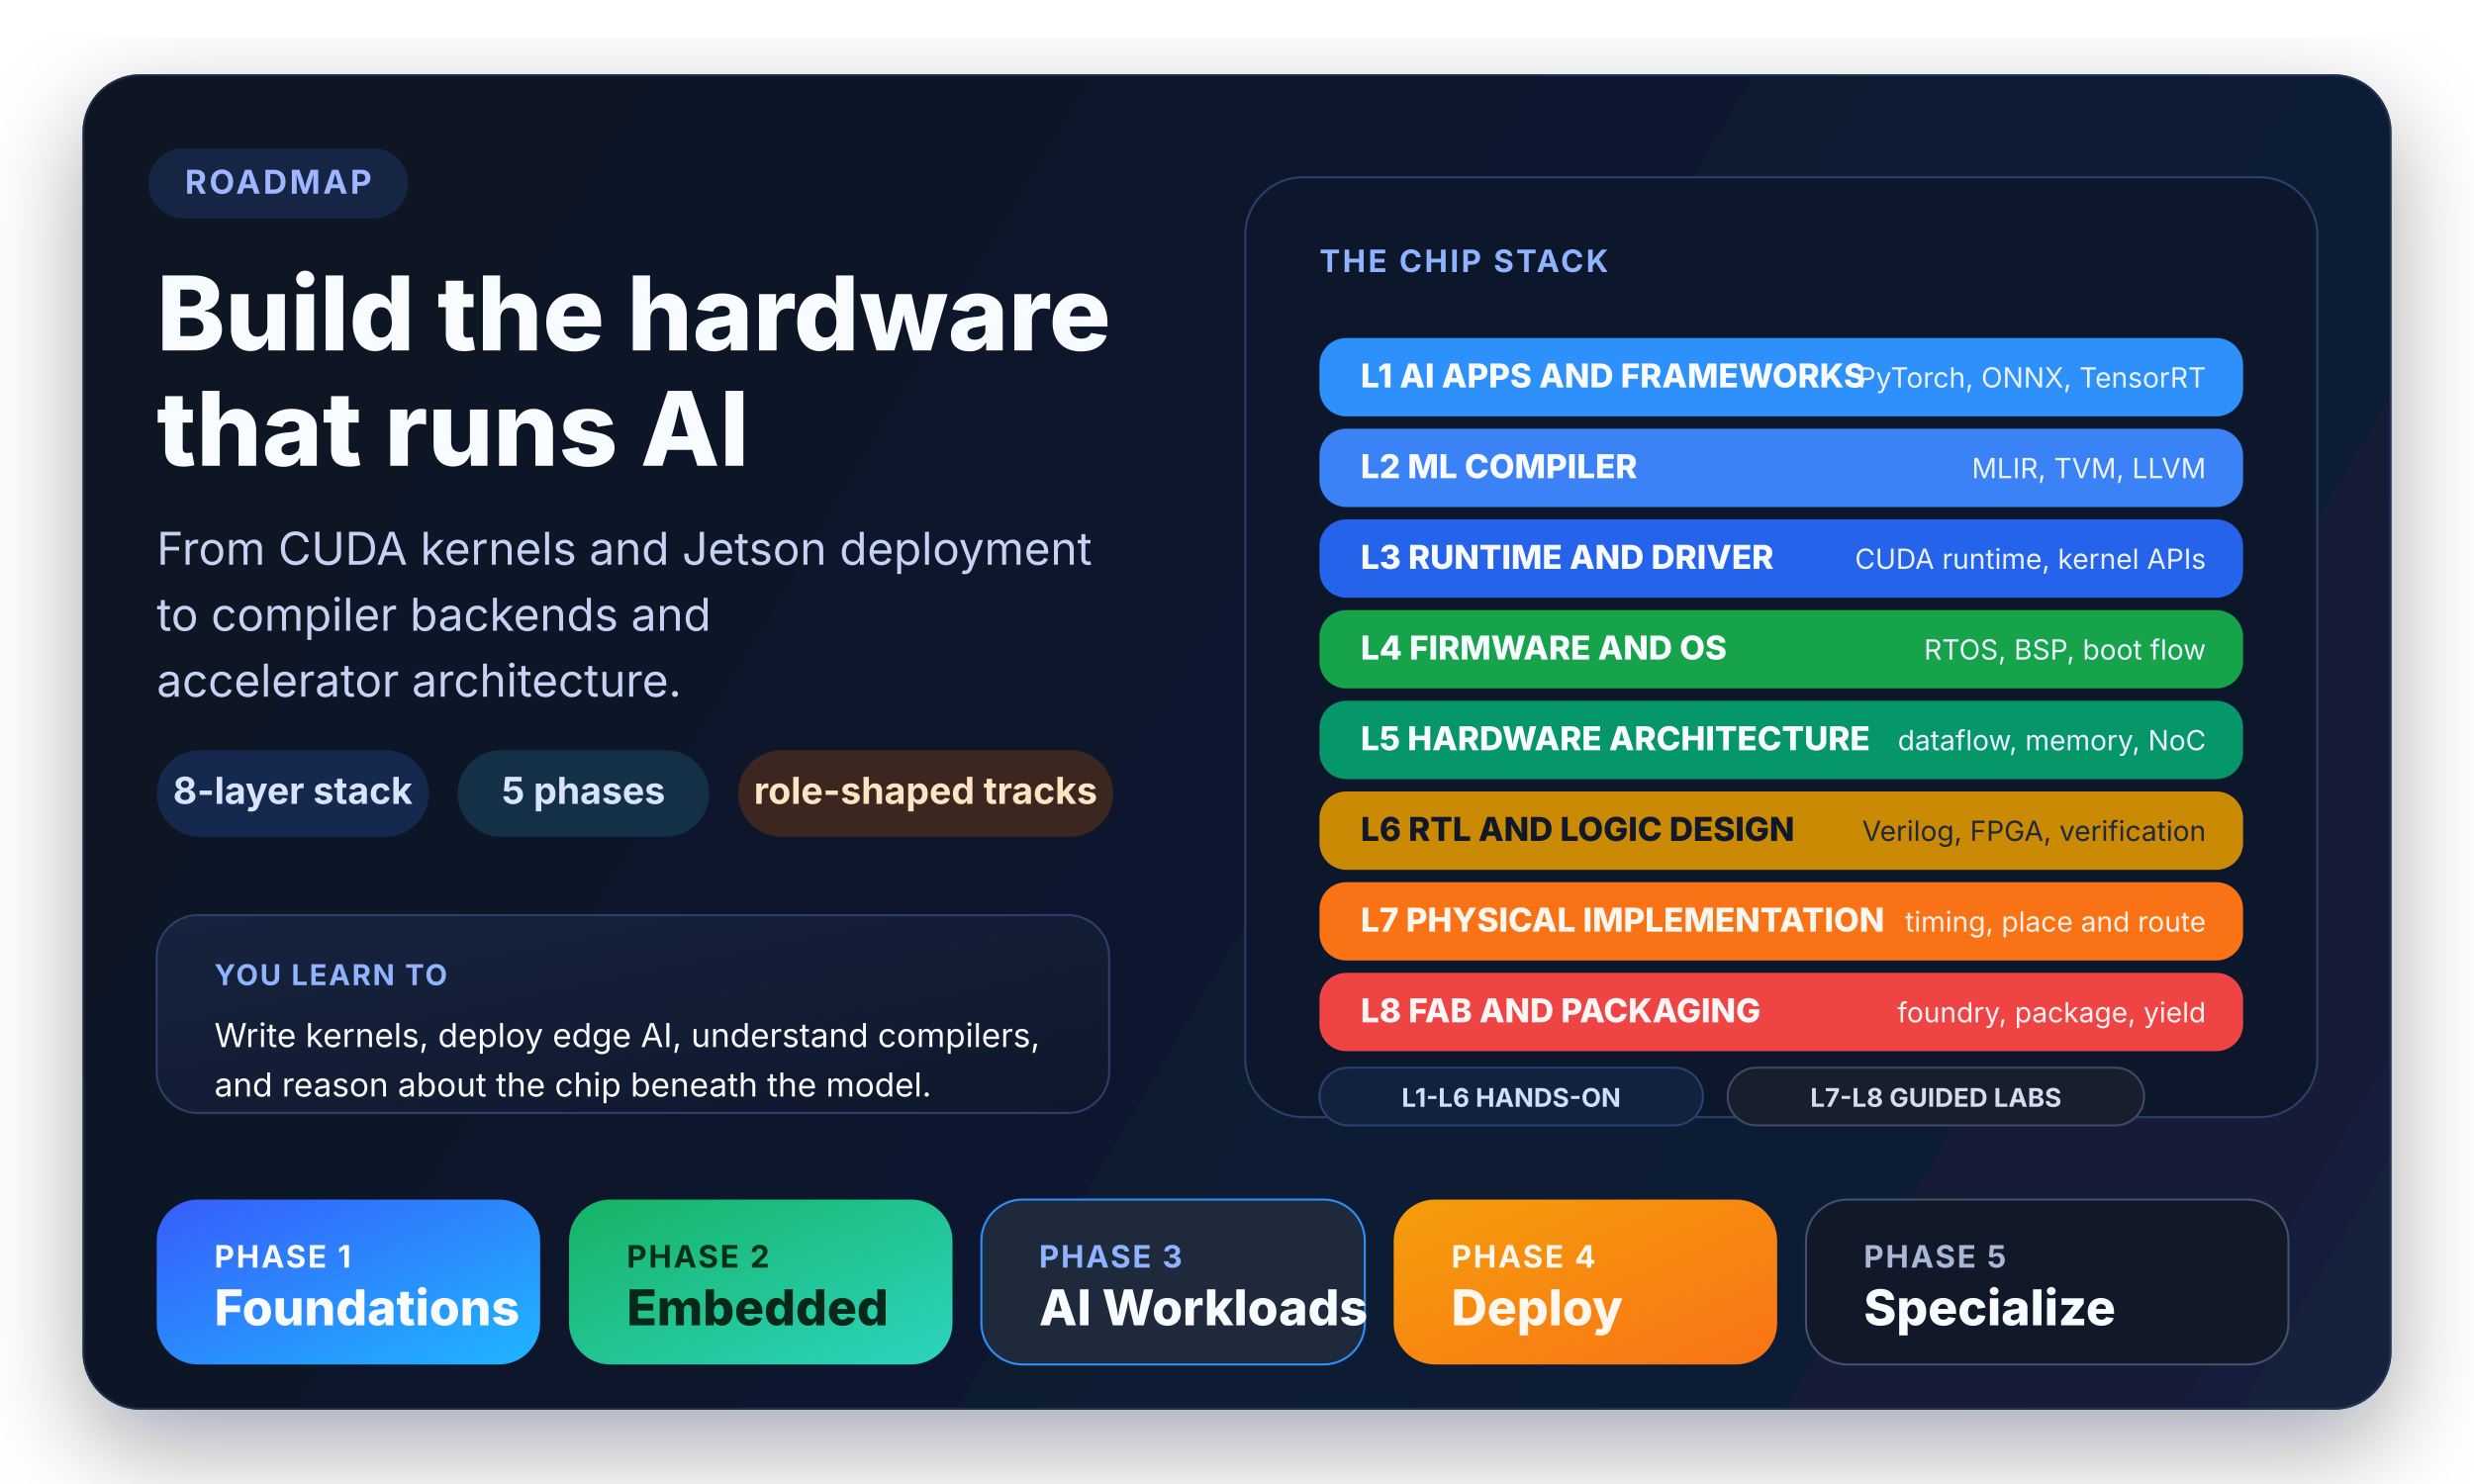
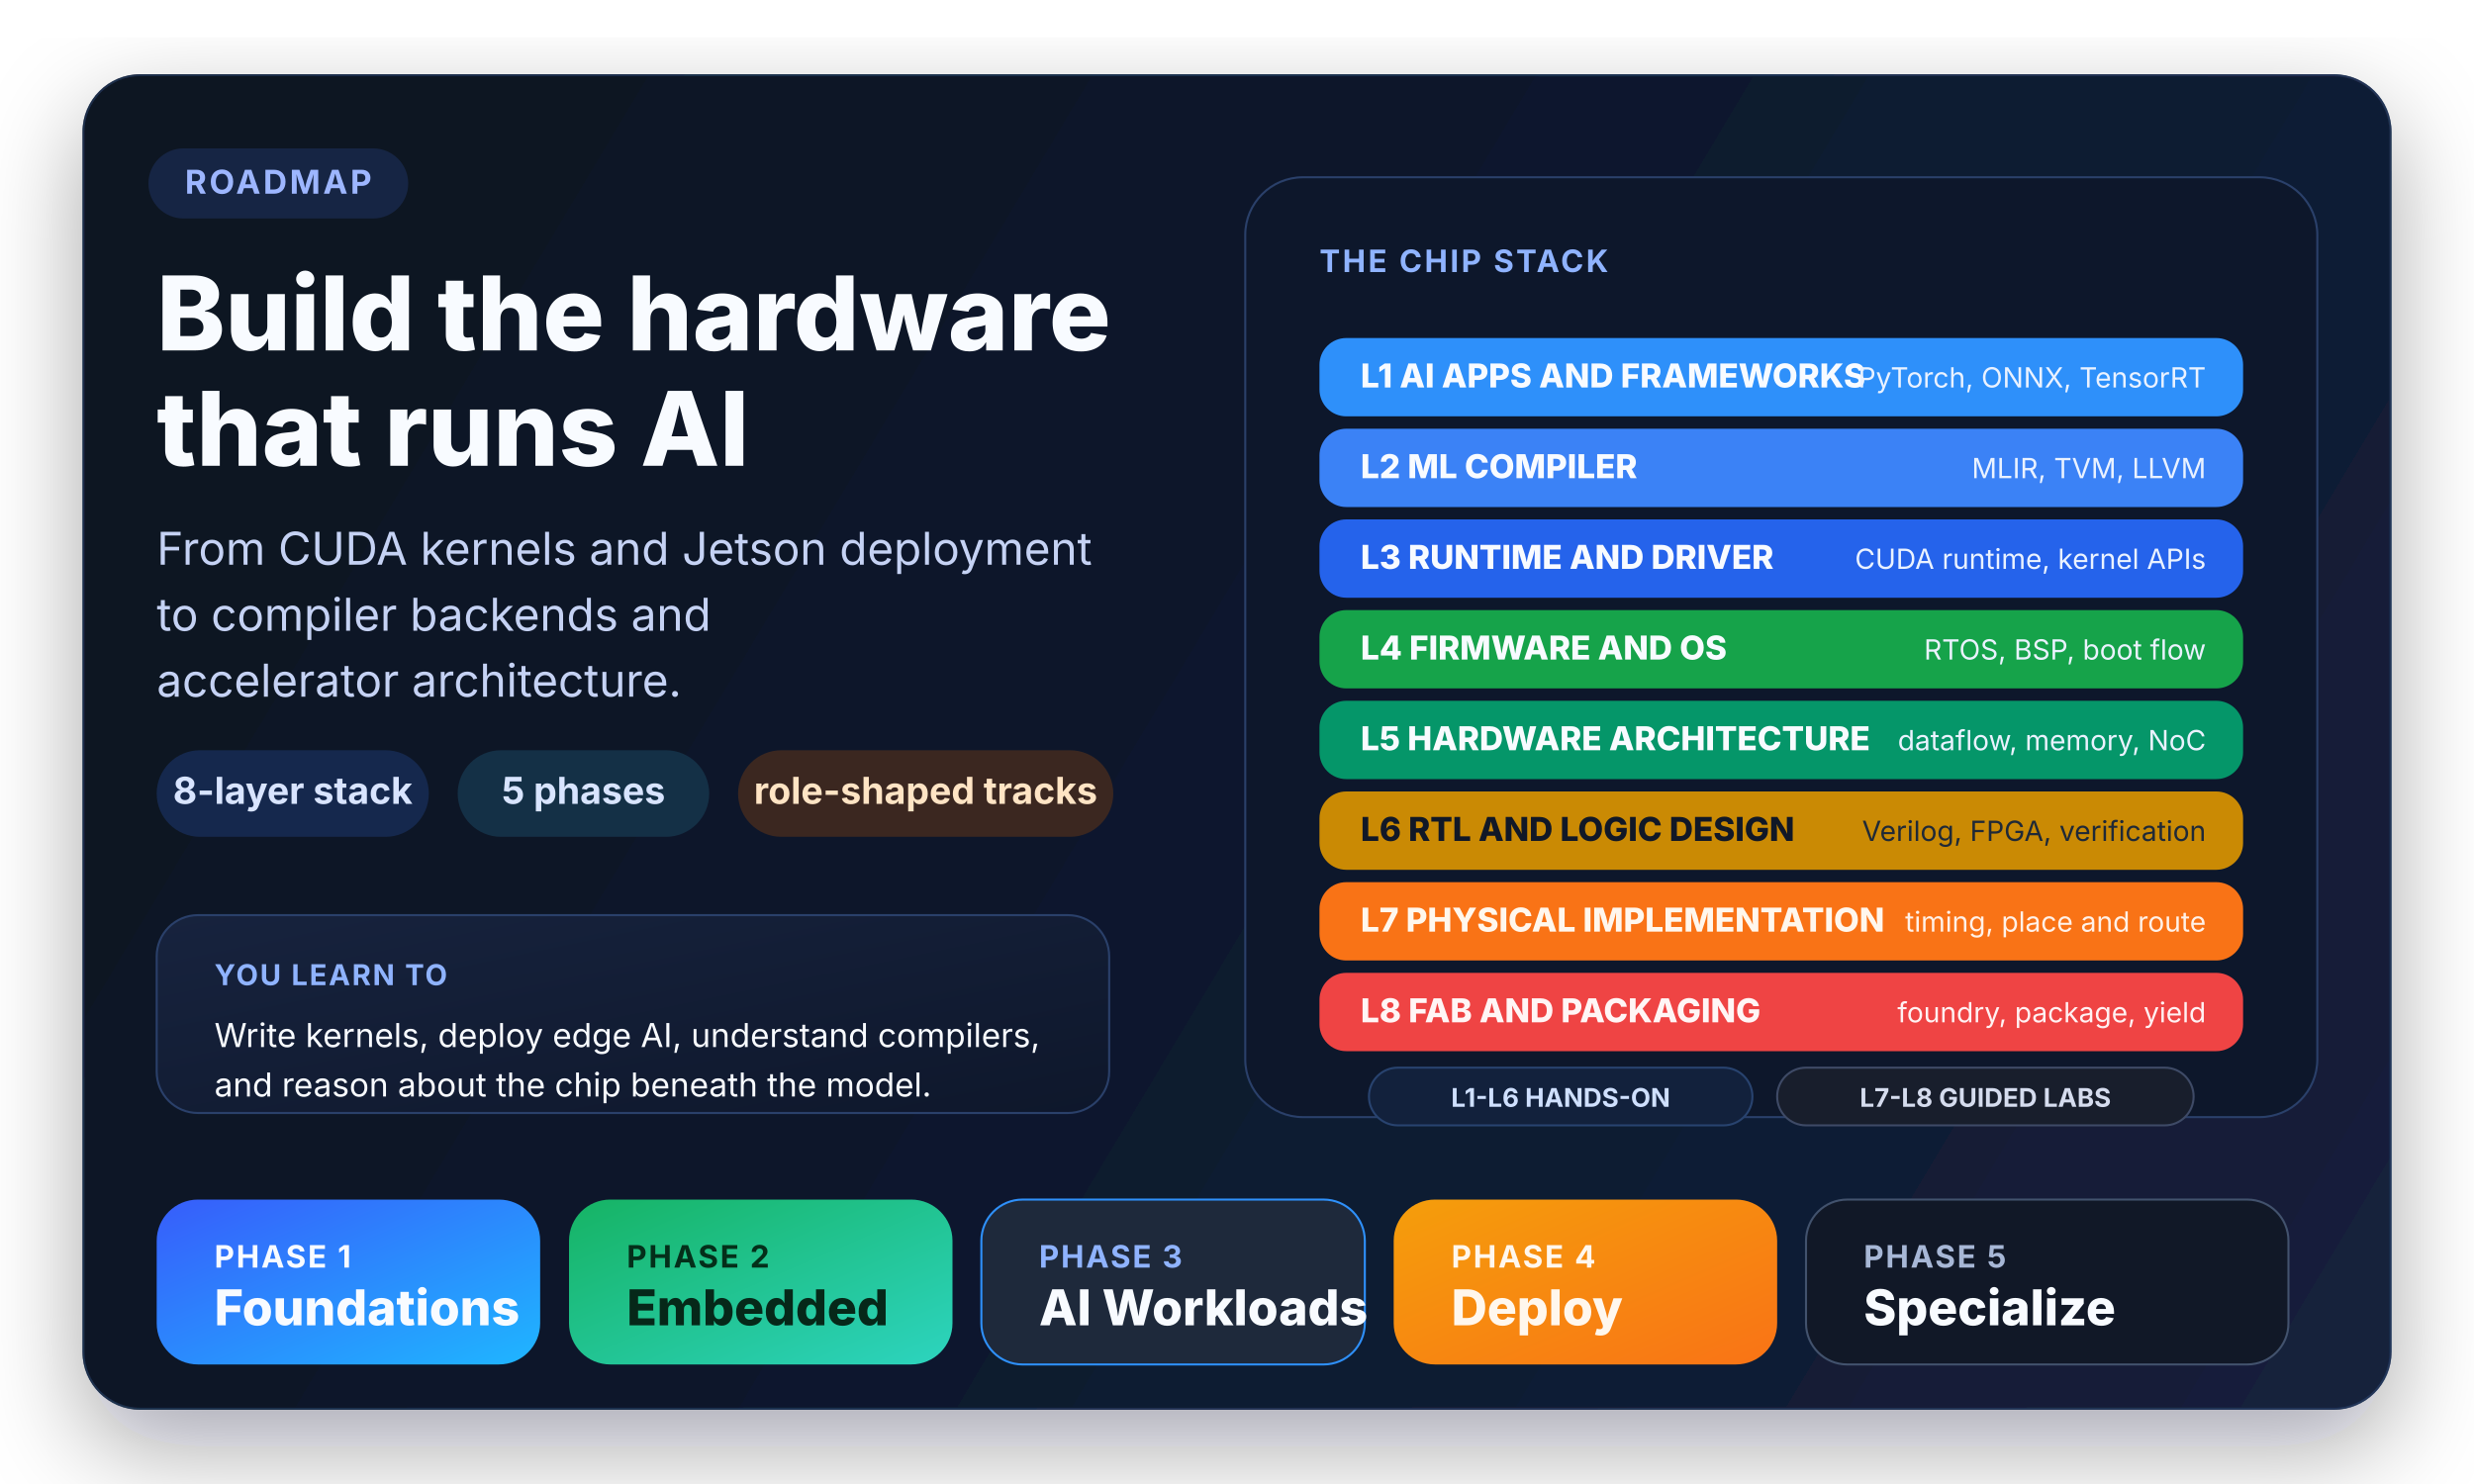
<svg xmlns="http://www.w3.org/2000/svg" width="1200" height="720" viewBox="0 0 1200 720" fill="none">
  <defs>
    <linearGradient id="bg" x1="68" y1="44" x2="1138" y2="684" gradientUnits="userSpaceOnUse">
      <stop stop-color="#0B1220" />
      <stop offset="1" stop-color="#13203B" />
    </linearGradient>
    <linearGradient id="panel" x1="0" y1="0" x2="1" y2="1">
      <stop stop-color="#17233E" />
      <stop offset="1" stop-color="#0E172B" />
    </linearGradient>
    <linearGradient id="phaseA" x1="0" y1="0" x2="1" y2="1">
      <stop stop-color="#375DFB" />
      <stop offset="1" stop-color="#1FB6FF" />
    </linearGradient>
    <linearGradient id="phaseB" x1="0" y1="0" x2="1" y2="1">
      <stop stop-color="#16B364" />
      <stop offset="1" stop-color="#2DD4BF" />
    </linearGradient>
    <linearGradient id="phaseC" x1="0" y1="0" x2="1" y2="1">
      <stop stop-color="#F59E0B" />
      <stop offset="1" stop-color="#F97316" />
    </linearGradient>
    <filter id="shadow" x="0" y="0" width="1200" height="720" filterUnits="userSpaceOnUse" color-interpolation-filters="sRGB">
      <feDropShadow dx="0" dy="18" stdDeviation="24" flood-color="#020817" flood-opacity="0.34" />
    </filter>
  </defs>
  <g filter="url(#shadow)">
    <rect x="40" y="36" width="1120" height="648" rx="28" fill="url(#bg)" />
    <rect x="40.5" y="36.5" width="1119" height="647" rx="27.5" stroke="#35507D" stroke-opacity="0.45" />
  </g>
  <rect x="72" y="72" width="126" height="34" rx="17" fill="#162544" />
  <text x="135" y="94" text-anchor="middle" fill="#9DB6FF" font-family="Inter, Arial, sans-serif" font-size="16" font-weight="700" letter-spacing="0.08em">ROADMAP</text>
  <text x="76" y="170" fill="#F8FBFF" font-family="Inter, Arial, sans-serif" font-size="50" font-weight="800">Build the hardware</text>
  <text x="76" y="226" fill="#F8FBFF" font-family="Inter, Arial, sans-serif" font-size="50" font-weight="800">that runs AI</text>
  <text x="76" y="274" fill="#C5D2F4" font-family="Inter, Arial, sans-serif" font-size="22">From CUDA kernels and Jetson deployment</text>
  <text x="76" y="306" fill="#C5D2F4" font-family="Inter, Arial, sans-serif" font-size="22">to compiler backends and</text>
  <text x="76" y="338" fill="#C5D2F4" font-family="Inter, Arial, sans-serif" font-size="22">accelerator architecture.</text>
  <rect x="76" y="364" width="132" height="42" rx="21" fill="#15284D" />
  <text x="142" y="390" text-anchor="middle" fill="#D8E4FF" font-family="Inter, Arial, sans-serif" font-size="18" font-weight="700">8-layer stack</text>
  <rect x="222" y="364" width="122" height="42" rx="21" fill="#143046" />
  <text x="283" y="390" text-anchor="middle" fill="#D8E4FF" font-family="Inter, Arial, sans-serif" font-size="18" font-weight="700">5 phases</text>
  <rect x="358" y="364" width="182" height="42" rx="21" fill="#3B2720" />
  <text x="449" y="390" text-anchor="middle" fill="#FFE4C4" font-family="Inter, Arial, sans-serif" font-size="18" font-weight="700">role-shaped tracks</text>
  <rect x="76" y="444" width="462" height="96" rx="20" fill="url(#panel)" stroke="#2A406A" />
  <text x="104" y="478" fill="#8FB3FF" font-family="Inter, Arial, sans-serif" font-size="14" font-weight="700" letter-spacing="0.06em">YOU LEARN TO</text>
  <text x="104" y="508" fill="#F8FBFF" font-family="Inter, Arial, sans-serif" font-size="16">Write kernels, deploy edge AI, understand compilers,</text>
  <text x="104" y="532" fill="#F8FBFF" font-family="Inter, Arial, sans-serif" font-size="16">and reason about the chip beneath the model.</text>
  <rect x="604" y="86" width="520" height="456" rx="28" fill="#0D172B" stroke="#2A406A" />
  <text x="640" y="132" fill="#8FB3FF" font-family="Inter, Arial, sans-serif" font-size="15" font-weight="700" letter-spacing="0.08em">THE CHIP STACK</text>
  <rect x="640" y="164" width="448" height="38" rx="13" fill="#2E90FA" />
  <text x="660" y="188" fill="#F8FBFF" font-family="Inter, Arial, sans-serif" font-size="16" font-weight="800">L1  AI APPS AND FRAMEWORKS</text>
  <text x="1070" y="188" text-anchor="end" fill="#EAF2FF" font-family="Inter, Arial, sans-serif" font-size="13.5">PyTorch, ONNX, TensorRT</text>
  <rect x="640" y="208" width="448" height="38" rx="13" fill="#3B82F6" />
  <text x="660" y="232" fill="#F8FBFF" font-family="Inter, Arial, sans-serif" font-size="16" font-weight="800">L2  ML COMPILER</text>
  <text x="1070" y="232" text-anchor="end" fill="#EAF2FF" font-family="Inter, Arial, sans-serif" font-size="13.5">MLIR, TVM, LLVM</text>
  <rect x="640" y="252" width="448" height="38" rx="13" fill="#2563EB" />
  <text x="660" y="276" fill="#F8FBFF" font-family="Inter, Arial, sans-serif" font-size="16" font-weight="800">L3  RUNTIME AND DRIVER</text>
  <text x="1070" y="276" text-anchor="end" fill="#EAF2FF" font-family="Inter, Arial, sans-serif" font-size="13.5">CUDA runtime, kernel APIs</text>
  <rect x="640" y="296" width="448" height="38" rx="13" fill="#16A34A" />
  <text x="660" y="320" fill="#F8FBFF" font-family="Inter, Arial, sans-serif" font-size="16" font-weight="800">L4  FIRMWARE AND OS</text>
  <text x="1070" y="320" text-anchor="end" fill="#EAF2FF" font-family="Inter, Arial, sans-serif" font-size="13.5">RTOS, BSP, boot flow</text>
  <rect x="640" y="340" width="448" height="38" rx="13" fill="#059669" />
  <text x="660" y="364" fill="#F8FBFF" font-family="Inter, Arial, sans-serif" font-size="16" font-weight="800">L5  HARDWARE ARCHITECTURE</text>
  <text x="1070" y="364" text-anchor="end" fill="#EAF2FF" font-family="Inter, Arial, sans-serif" font-size="13.5">dataflow, memory, NoC</text>
  <rect x="640" y="384" width="448" height="38" rx="13" fill="#CA8A04" />
  <text x="660" y="408" fill="#111827" font-family="Inter, Arial, sans-serif" font-size="16" font-weight="800">L6  RTL AND LOGIC DESIGN</text>
  <text x="1070" y="408" text-anchor="end" fill="#1F2937" font-family="Inter, Arial, sans-serif" font-size="13.5">Verilog, FPGA, verification</text>
  <rect x="640" y="428" width="448" height="38" rx="13" fill="#F97316" />
  <text x="660" y="452" fill="#FFF7ED" font-family="Inter, Arial, sans-serif" font-size="16" font-weight="800">L7  PHYSICAL IMPLEMENTATION</text>
  <text x="1070" y="452" text-anchor="end" fill="#FFF1E8" font-family="Inter, Arial, sans-serif" font-size="13.5">timing, place and route</text>
  <rect x="640" y="472" width="448" height="38" rx="13" fill="#EF4444" />
  <text x="660" y="496" fill="#FFF5F5" font-family="Inter, Arial, sans-serif" font-size="16" font-weight="800">L8  FAB AND PACKAGING</text>
  <text x="1070" y="496" text-anchor="end" fill="#FFF1F2" font-family="Inter, Arial, sans-serif" font-size="13.5">foundry, package, yield</text>
-   <rect x="640" y="518" width="186" height="28" rx="14" fill="#12213C" stroke="#28436F" />
-   <text x="733" y="537" text-anchor="middle" fill="#CFE0FF" font-family="Inter, Arial, sans-serif" font-size="12.5" font-weight="700">L1-L6 HANDS-ON</text>
-   <rect x="838" y="518" width="202" height="28" rx="14" fill="#181E2C" stroke="#3E4A66" />
-   <text x="939" y="537" text-anchor="middle" fill="#D5DCEE" font-family="Inter, Arial, sans-serif" font-size="12.5" font-weight="700">L7-L8 GUIDED LABS</text>
+   <rect x="664" y="518" width="186" height="28" rx="14" fill="#12213C" stroke="#28436F" />
+   <text x="757" y="537" text-anchor="middle" fill="#CFE0FF" font-family="Inter, Arial, sans-serif" font-size="12.5" font-weight="700">L1-L6 HANDS-ON</text>
+   <rect x="862" y="518" width="202" height="28" rx="14" fill="#181E2C" stroke="#3E4A66" />
+   <text x="963" y="537" text-anchor="middle" fill="#D5DCEE" font-family="Inter, Arial, sans-serif" font-size="12.5" font-weight="700">L7-L8 GUIDED LABS</text>
  <rect x="76" y="582" width="186" height="80" rx="20" fill="url(#phaseA)" />
  <text x="104" y="615" fill="#F8FBFF" font-family="Inter, Arial, sans-serif" font-size="15" font-weight="700" letter-spacing="0.06em">PHASE 1</text>
  <text x="104" y="643" fill="#F8FBFF" font-family="Inter, Arial, sans-serif" font-size="24" font-weight="800">Foundations</text>
  <rect x="276" y="582" width="186" height="80" rx="20" fill="url(#phaseB)" />
  <text x="304" y="615" fill="#042F1A" font-family="Inter, Arial, sans-serif" font-size="15" font-weight="700" letter-spacing="0.06em">PHASE 2</text>
  <text x="304" y="643" fill="#062819" font-family="Inter, Arial, sans-serif" font-size="24" font-weight="800">Embedded</text>
  <rect x="476" y="582" width="186" height="80" rx="20" fill="#1E293B" stroke="#2E90FA" />
  <text x="504" y="615" fill="#8FB3FF" font-family="Inter, Arial, sans-serif" font-size="15" font-weight="700" letter-spacing="0.06em">PHASE 3</text>
  <text x="504" y="643" fill="#F8FBFF" font-family="Inter, Arial, sans-serif" font-size="24" font-weight="800">AI Workloads</text>
  <rect x="676" y="582" width="186" height="80" rx="20" fill="url(#phaseC)" />
  <text x="704" y="615" fill="#FFF7ED" font-family="Inter, Arial, sans-serif" font-size="15" font-weight="700" letter-spacing="0.06em">PHASE 4</text>
  <text x="704" y="643" fill="#FFF7ED" font-family="Inter, Arial, sans-serif" font-size="24" font-weight="800">Deploy</text>
  <rect x="876" y="582" width="234" height="80" rx="20" fill="#111827" stroke="#42526D" />
  <text x="904" y="615" fill="#A7B7D6" font-family="Inter, Arial, sans-serif" font-size="15" font-weight="700" letter-spacing="0.06em">PHASE 5</text>
  <text x="904" y="643" fill="#F8FBFF" font-family="Inter, Arial, sans-serif" font-size="24" font-weight="800">Specialize</text>
</svg>
